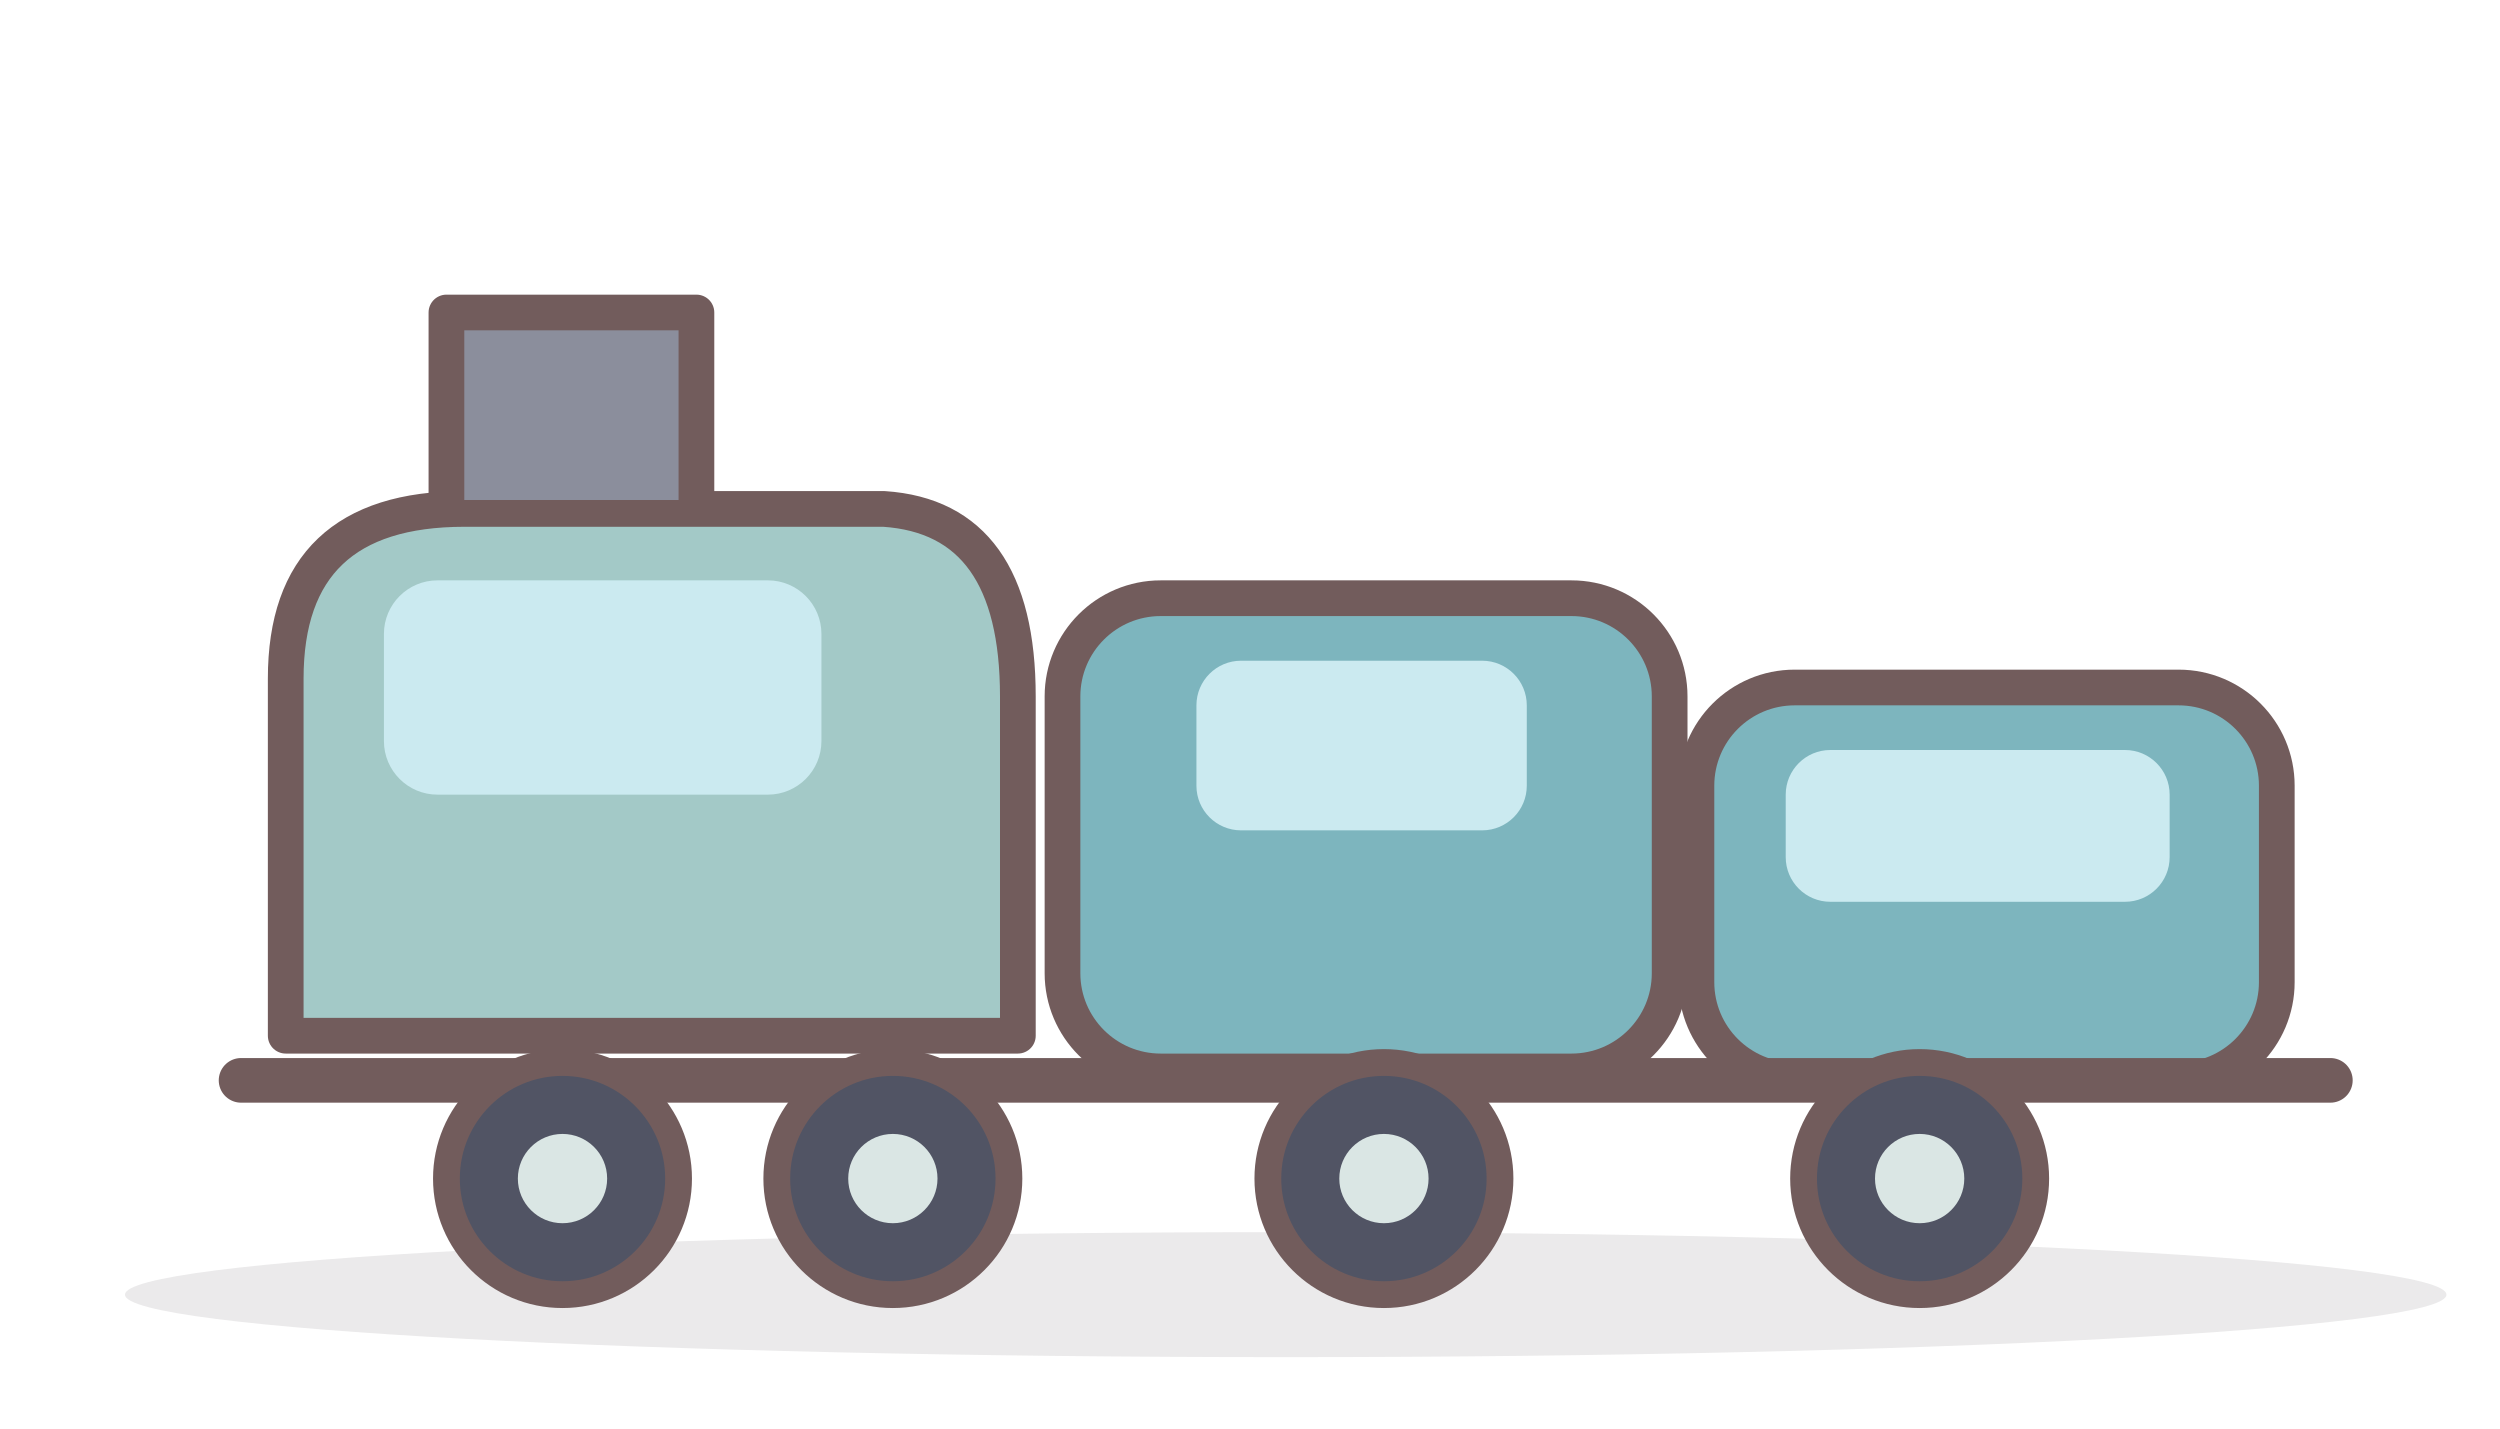
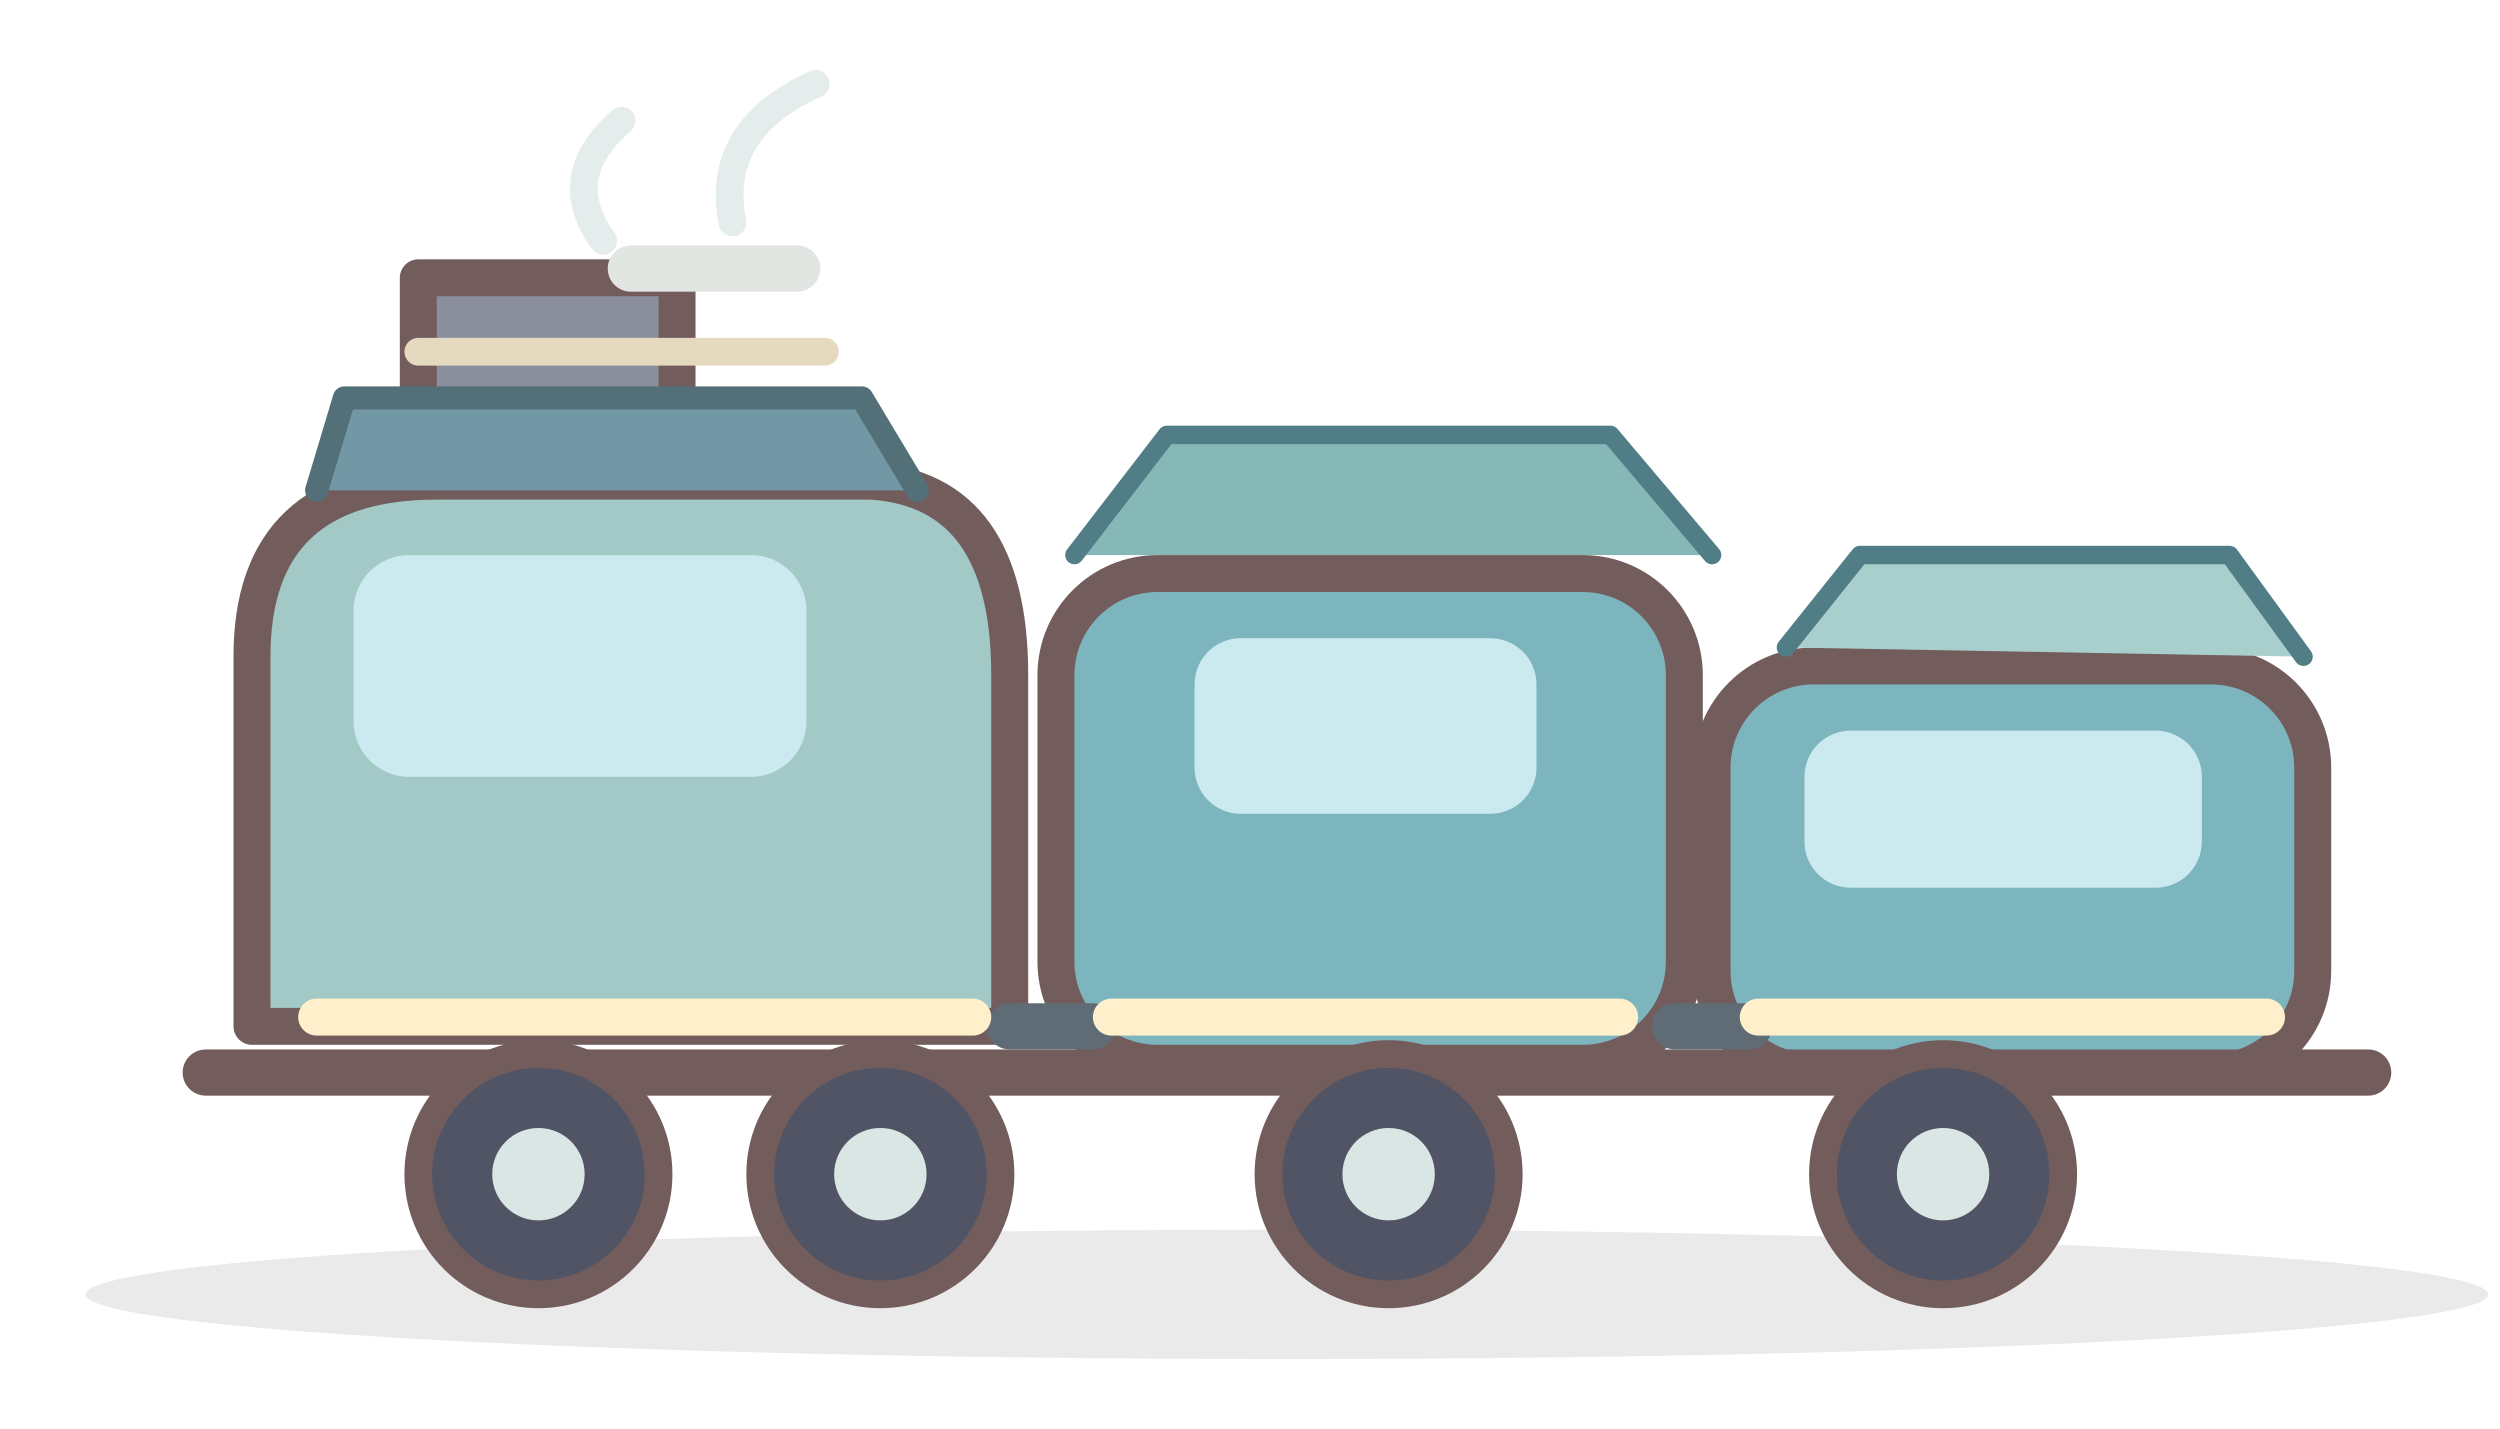
<svg xmlns="http://www.w3.org/2000/svg" width="280" height="160" viewBox="0 0 280 160">
-   <g stroke-linejoin="round" stroke-linecap="round">
+   <g transform="translate(140 146) scale(1.035) translate(-140 -146)" stroke-linejoin="round" stroke-linecap="round">
    <ellipse cx="144" cy="145" rx="130" ry="7" fill="#534C52" opacity=".12" />
    <path d="M32 116V76Q32 57 52 57H99Q114 58 114 78V116Z" fill="#A3C9C7" stroke="#725C5C" stroke-width="4" />
    <rect x="119" y="67" width="68" height="53" rx="11" fill="#7DB5BE" stroke="#725C5C" stroke-width="4" />
    <rect x="190" y="77" width="65" height="44" rx="11" fill="#7DB5BE" stroke="#725C5C" stroke-width="4" />
    <rect x="43" y="65" width="49" height="24" rx="6" fill="#CBEAF0" />
    <rect x="134" y="74" width="37" height="19" rx="5" fill="#CBEAF0" />
    <rect x="200" y="84" width="43" height="17" rx="5" fill="#CBEAF0" />
    <path d="M50 56V35H78V56" fill="#8B8E9C" stroke="#725C5C" stroke-width="4" />
    <path d="M27 121H261" stroke="#725C5C" stroke-width="5" />
    <g fill="#515464" stroke="#725C5C" stroke-width="3">
      <circle cx="63" cy="132" r="13" />
      <circle cx="100" cy="132" r="13" />
      <circle cx="155" cy="132" r="13" />
      <circle cx="215" cy="132" r="13" />
    </g>
    <g fill="#DAE6E4">
      <circle cx="63" cy="132" r="5" />
      <circle cx="100" cy="132" r="5" />
      <circle cx="155" cy="132" r="5" />
      <circle cx="215" cy="132" r="5" />
    </g>
+     <path d="M39 58l3-10h56l6 10" fill="#7398A5" stroke="#536F78" stroke-width="2.5" />
+     <path d="M50 43h44" stroke="#E5DABF" stroke-width="3" />
+     <path d="M121 65l10-13h48l11 13" fill="#86B8B8" stroke="#517D87" stroke-width="2" />
+     <path d="M198 75l8-10h40l8 11" fill="#A9CFCD" stroke="#517D87" stroke-width="2" />
+     <path d="M114 116h9M186 116h8" stroke="#5F6C75" stroke-width="5" />
+     <path d="M39 115h71M125 115h55M195 115h55" stroke="#FFF0CB" stroke-width="4" />
+     <path d="M73 34h18" stroke="#E2E6E2" stroke-width="5" />
+     <path d="M70 31q-5-7 2-13M84 29q-2-10 9-15" stroke="#DDE8E6" stroke-width="3" opacity=".8" fill="none" />
  </g>
</svg>
